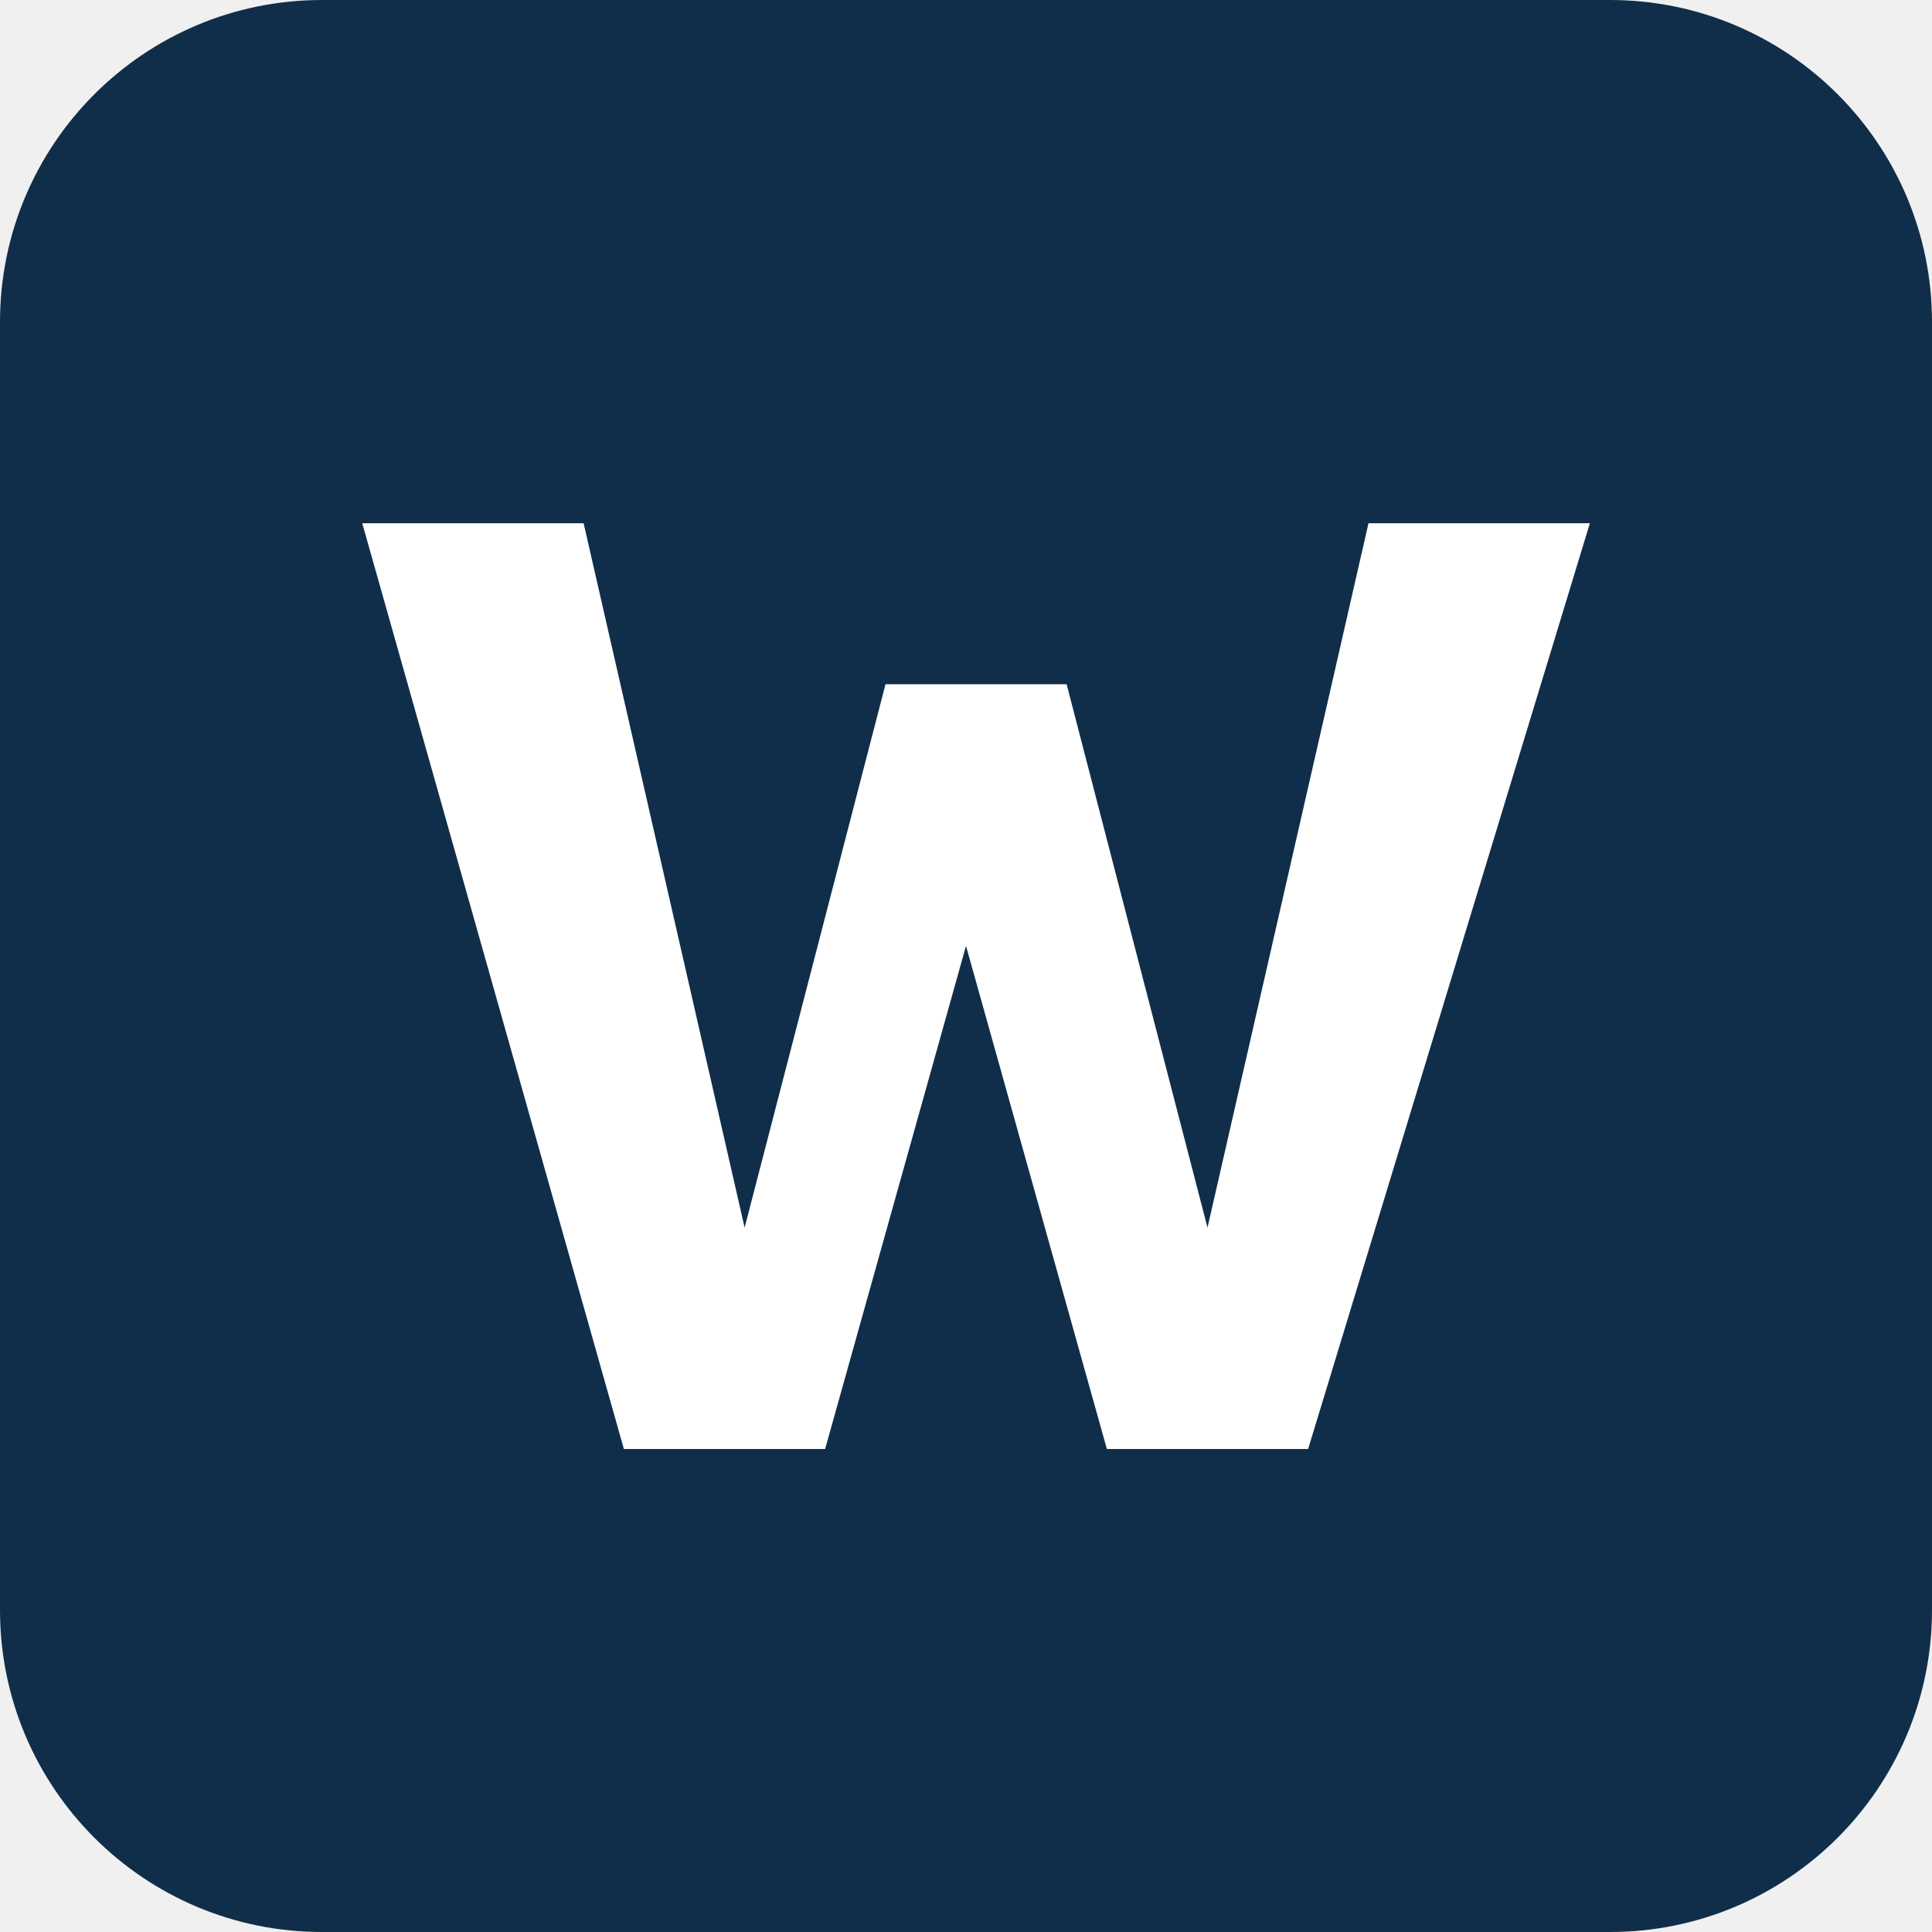
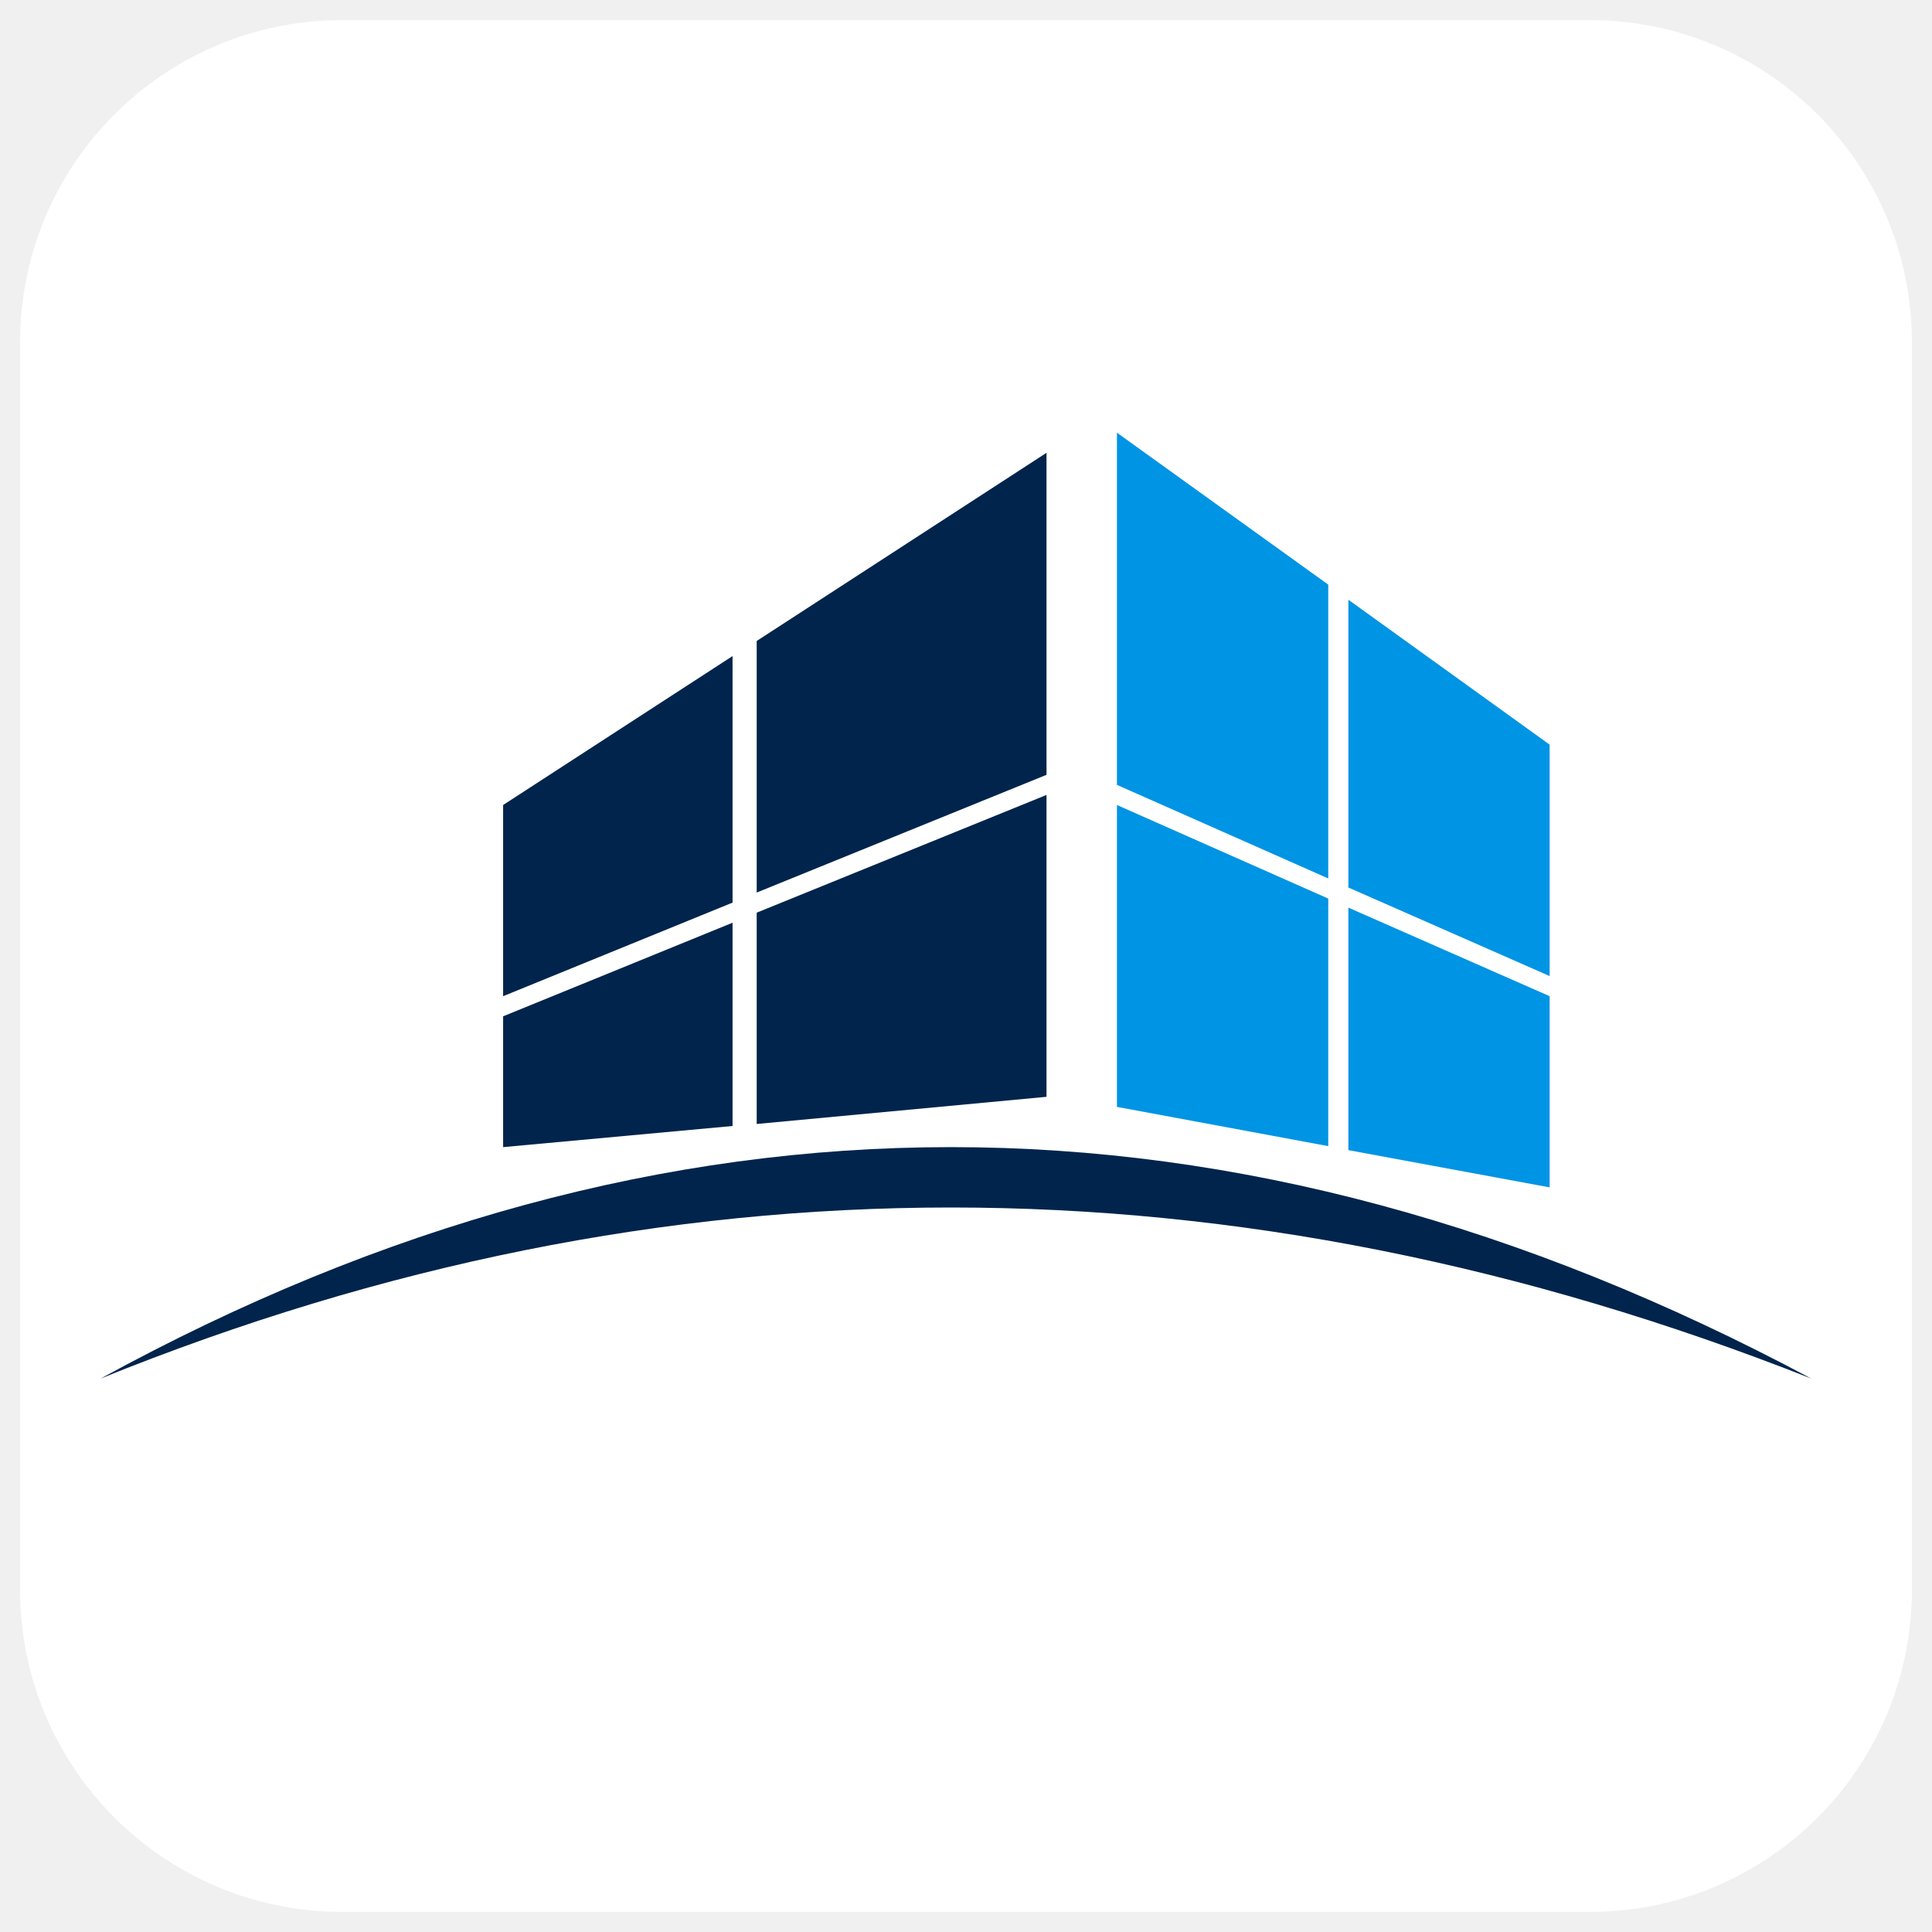
- <svg xmlns="http://www.w3.org/2000/svg" viewBox="0 0 96 96">
-   <rect width="96" height="96" rx="16" fill="#102e4a" />
-   <path d="M18 26h11l8 35 7-27h9l7 27 8-35h11L65 72H55l-7-25-7 25H31Z" fill="#fff" />
+ <svg xmlns="http://www.w3.org/2000/svg" width="192" height="192" viewBox="0 0 192 192" role="img">
+   <rect x="2" y="2" width="188" height="188" rx="32" fill="#FFFFFF" />
+   <g transform="translate(10 43) scale(1)">
+     <polygon fill="#00244C" points="40,37 62.8,22.2 62.8,46.7 40,56" />
+     <polygon fill="#00244C" points="40,58 62.8,48.7 62.8,68.9 40,71" />
+     <polygon fill="#00244C" points="65.2,20.7 94,2 94,34 65.2,45.7" />
+     <polygon fill="#00244C" points="65.2,47.7 94,36 94,66 65.2,68.7" />
+     <polygon fill="#0094E4" points="101,0 122,15.1 122,44.3 101,35" />
+     <polygon fill="#0094E4" points="101,37 122,46.3 122,70.9 101,67" />
+     <polygon fill="#0094E4" points="124,16.6 144,31 144,54 124,45.2" />
+     <polygon fill="#0094E4" points="124,47.2 144,56 144,75 124,71.3" />
+     <path fill="#00244C" d="M0 94 Q84 48 170 94 Q84 60 0 94Z" />
+   </g>
</svg>
